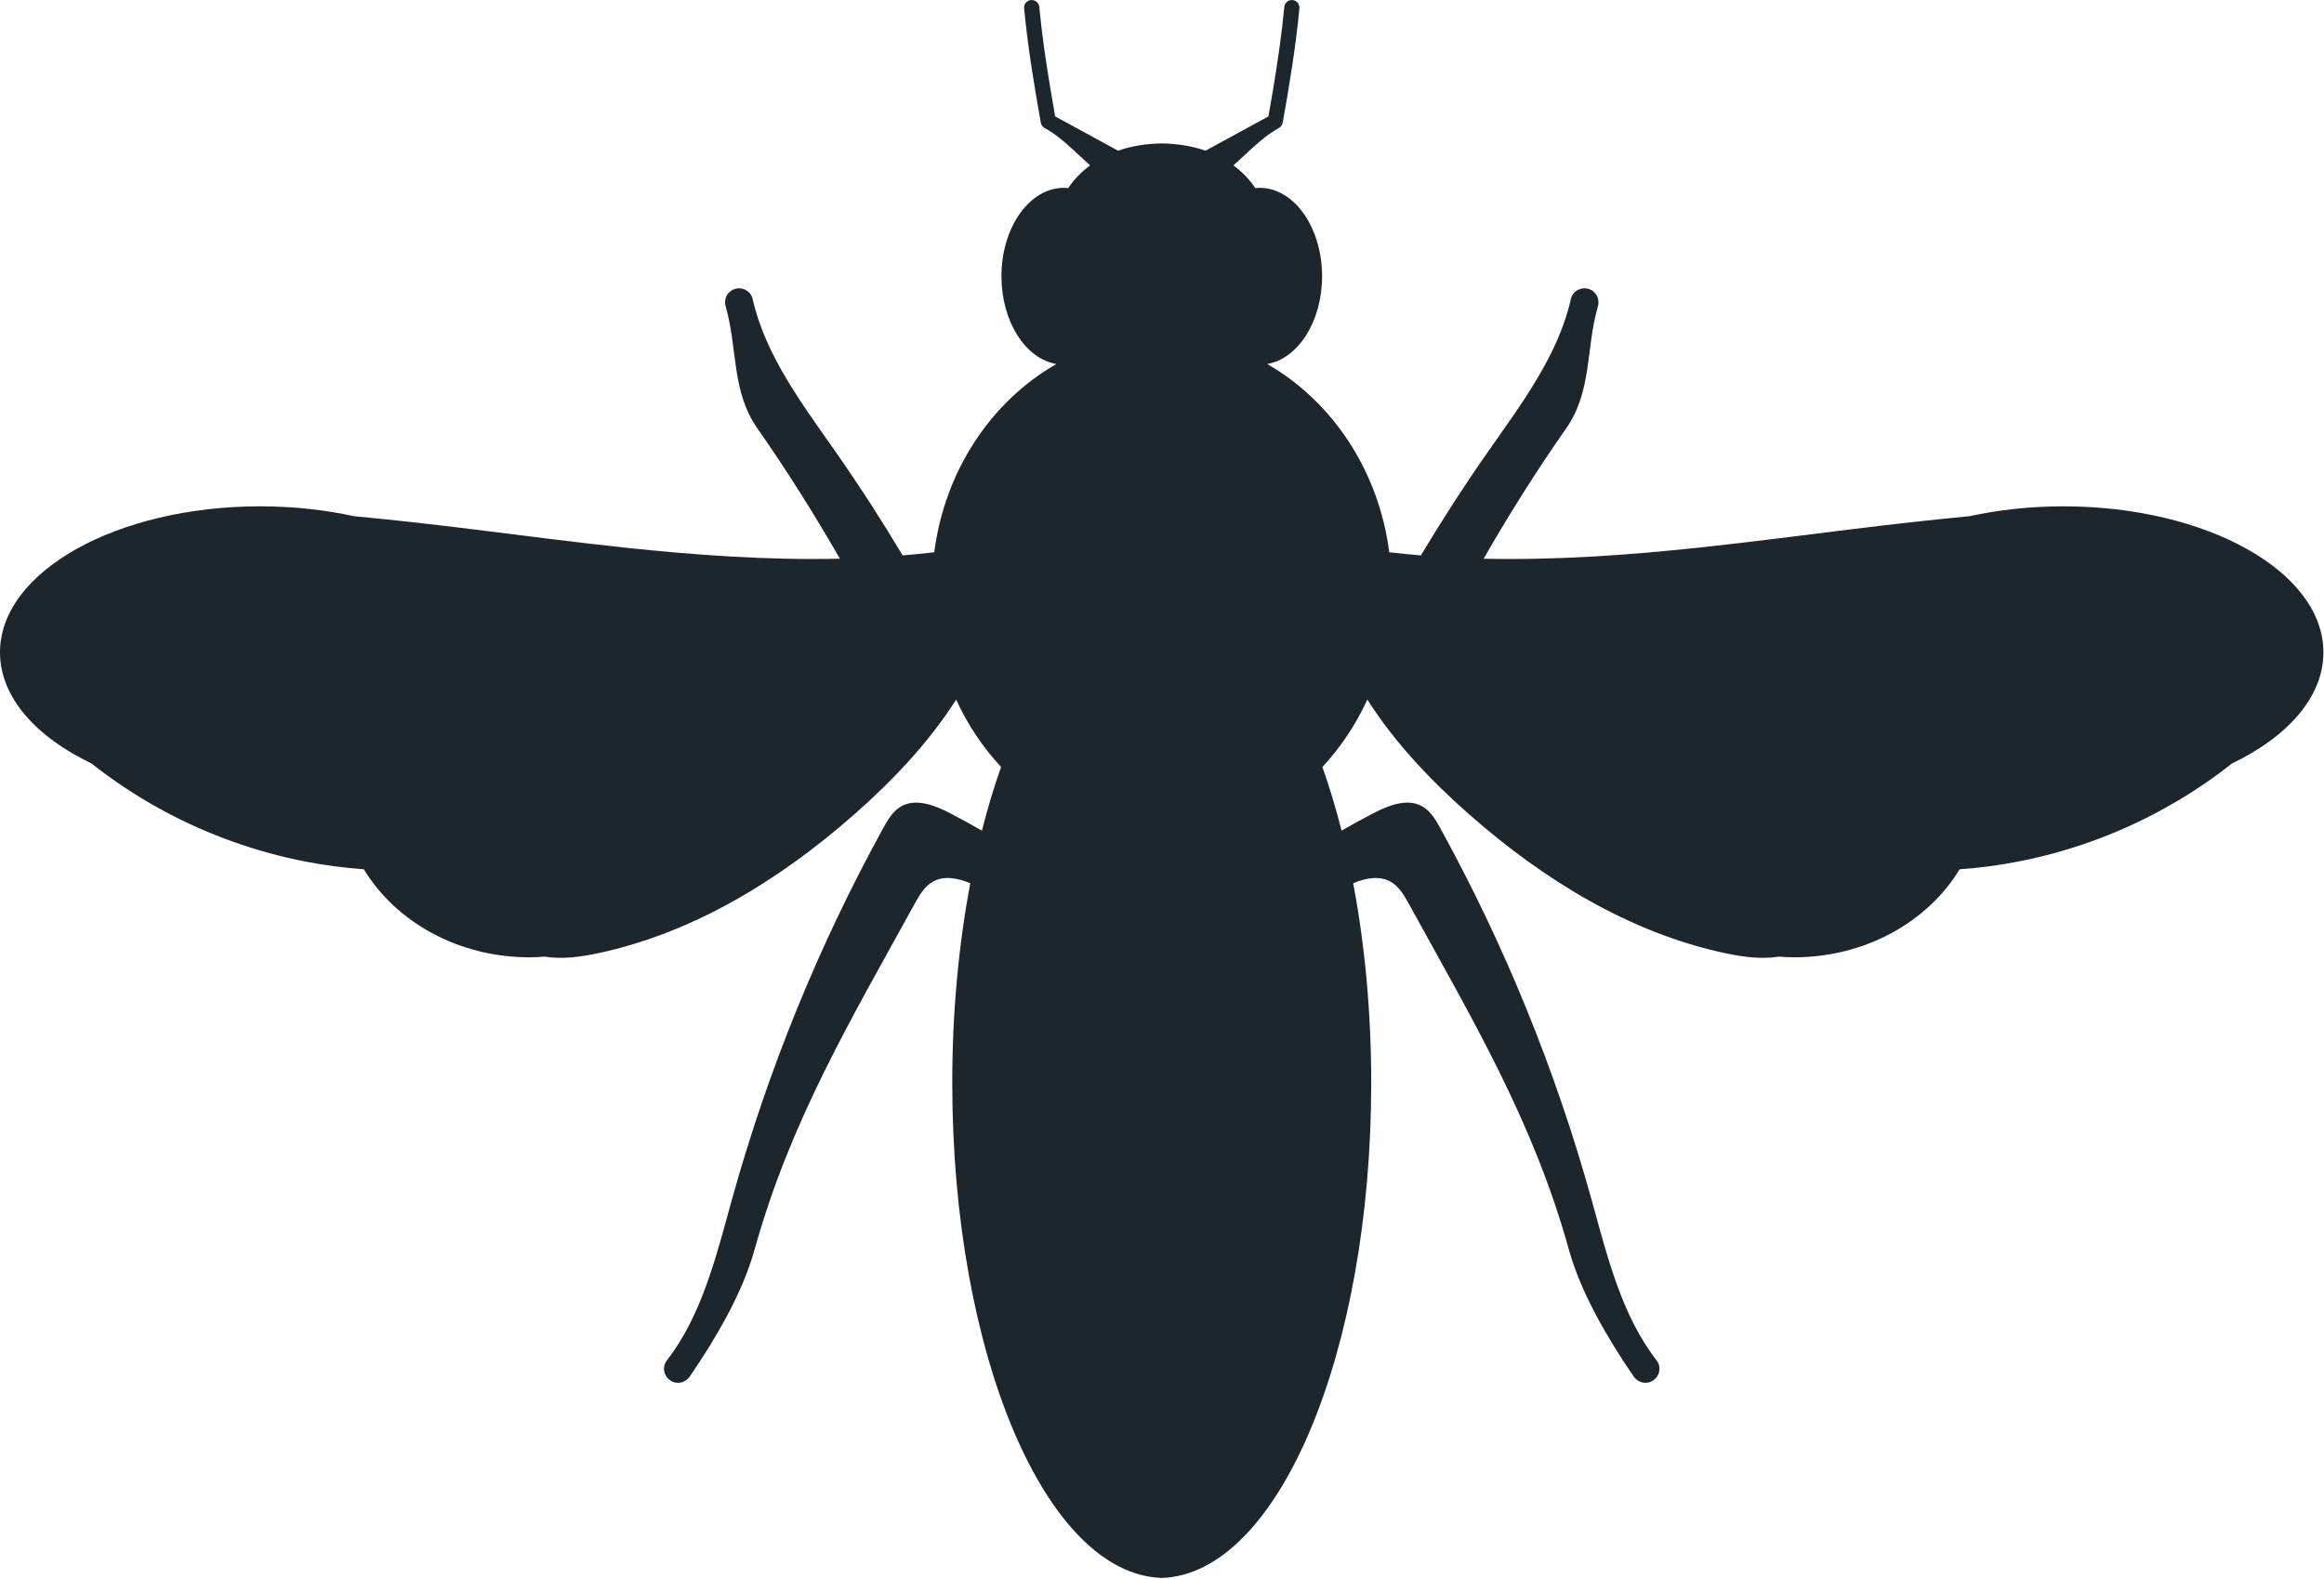
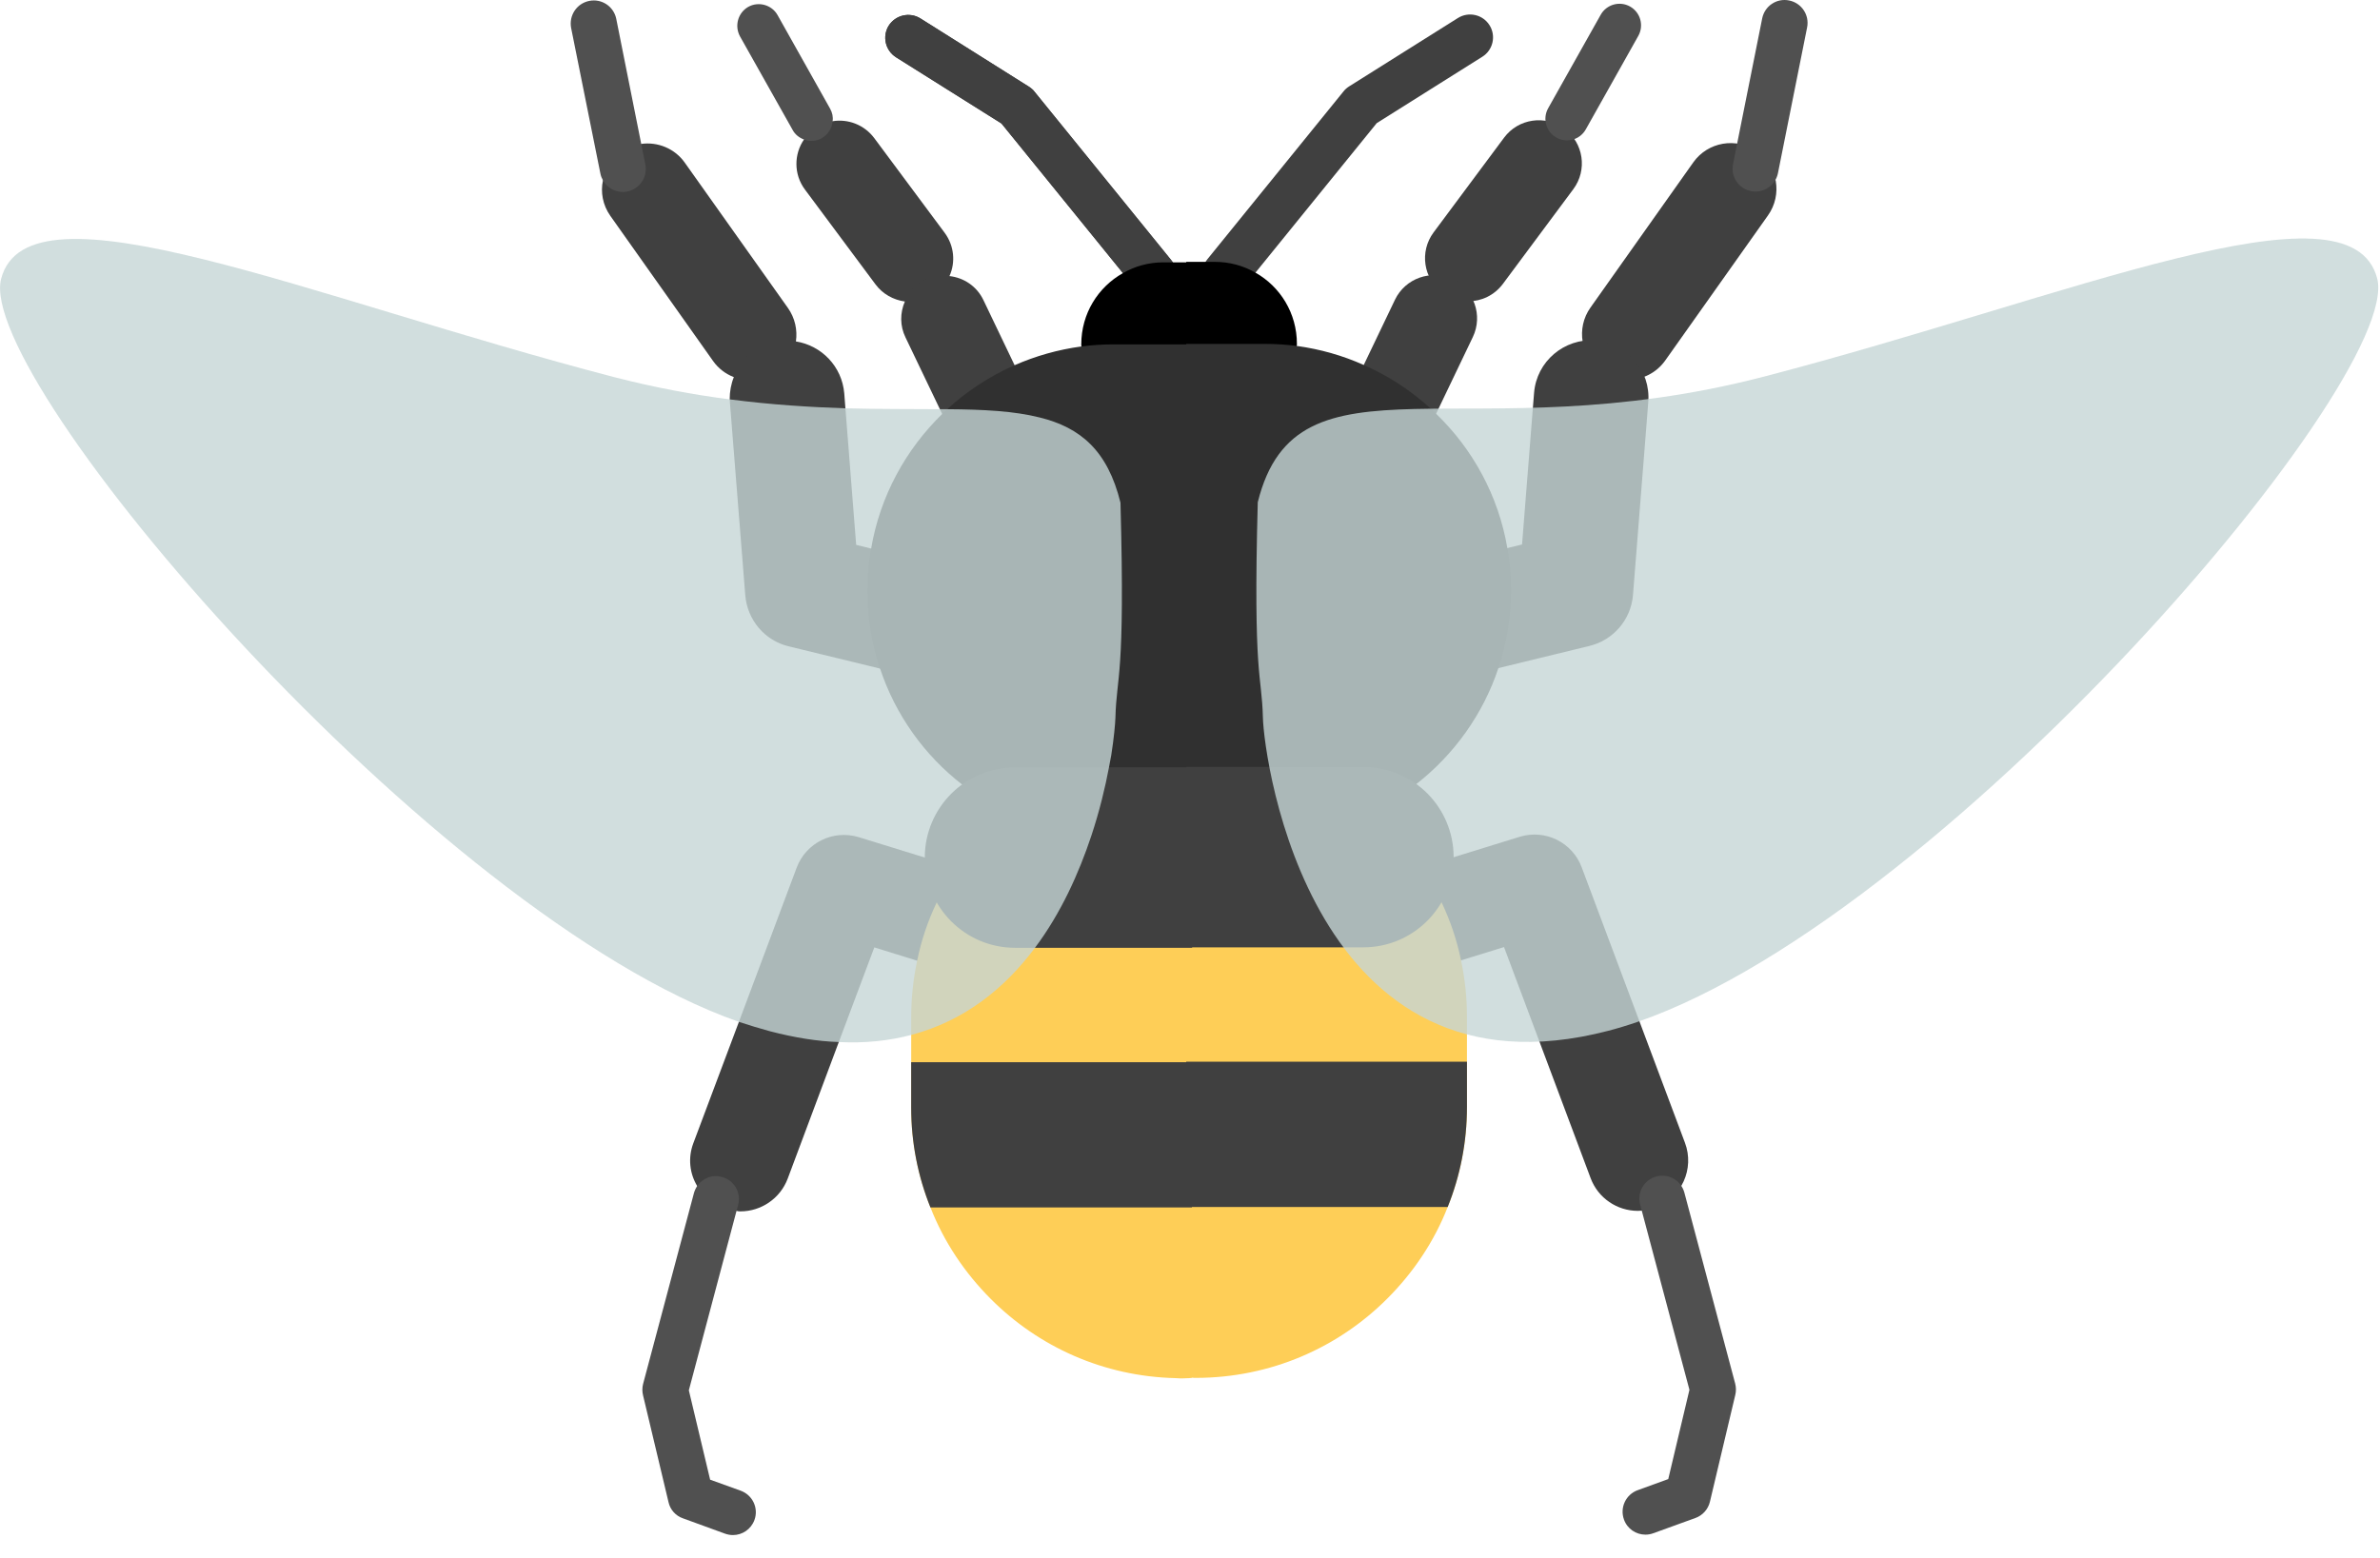
- <svg xmlns="http://www.w3.org/2000/svg" width="44.31mm" height="30.1mm" viewBox="0 0 44.31 30.1" version="1.1" id="svg1">
+ <svg xmlns="http://www.w3.org/2000/svg" width="44.31mm" height="29mm" viewBox="0 0 44.31 29" version="1.1" id="svg1">
  <defs id="defs1" />
  <g id="layer1">
-     <path style="fill:#1d262d;stroke-width:0.265" d="m 39.339,9.656 c -0.633,0 -1.236,0.068 -1.792,0.189 -0.749,0.071 -1.496,0.156 -2.243,0.248 -0.966,0.119 -1.931,0.246 -2.899,0.349 -1.366,0.146 -2.746,0.244 -4.118,0.213 0.488,-0.85 1.01,-1.68 1.572,-2.483 0.501,-0.716 0.373,-1.517 0.606,-2.326 0.032,-0.11 -0.003,-0.227 -0.095,-0.295 -0.153,-0.113 -0.377,-0.035 -0.419,0.151 -0.24,1.072 -0.946,2.006 -1.585,2.919 -0.448,0.641 -0.873,1.3 -1.275,1.971 -0.201,-0.017 -0.403,-0.036 -0.603,-0.06 -0.201,-1.561 -1.091,-2.882 -2.328,-3.59 0.59,-0.101 1.047,-0.811 1.047,-1.673 0,-0.932 -0.533,-1.687 -1.191,-1.687 -0.028,0 -0.054,0.003 -0.082,0.006 -0.111,-0.169 -0.255,-0.314 -0.418,-0.434 0.067,-0.06 0.132,-0.12 0.197,-0.18 0.223,-0.207 0.433,-0.403 0.67,-0.533 0.039,-0.021 0.066,-0.059 0.074,-0.102 0.124,-0.696 0.248,-1.442 0.318,-2.18 0.008,-0.08 -0.051,-0.151 -0.131,-0.158 C 24.565,-0.006 24.494,0.052 24.487,0.132 c -0.05,0.528 -0.129,1.062 -0.215,1.579 -2.6e-4,0.002 -7.9e-4,0.004 -0.001,0.006 -0.028,0.17 -0.057,0.338 -0.087,0.503 l -1.199,0.654 c -0.267,-0.094 -0.55,-0.134 -0.834,-0.139 -0.284,0.005 -0.567,0.045 -0.834,0.139 l -1.199,-0.654 c -0.029,-0.165 -0.059,-0.333 -0.087,-0.503 -2.7e-4,-0.002 -7.9e-4,-0.004 -0.001,-0.006 -0.086,-0.517 -0.165,-1.051 -0.215,-1.579 -0.008,-0.08 -0.078,-0.137 -0.158,-0.131 C 19.577,0.008 19.518,0.079 19.526,0.159 c 0.07,0.738 0.194,1.484 0.318,2.18 0.008,0.043 0.035,0.081 0.074,0.102 0.238,0.13 0.448,0.325 0.67,0.533 0.065,0.06 0.13,0.121 0.197,0.18 -0.163,0.12 -0.307,0.266 -0.418,0.434 -0.027,-0.003 -0.054,-0.006 -0.082,-0.006 -0.658,0 -1.191,0.755 -1.191,1.687 0,0.863 0.457,1.573 1.047,1.673 -1.236,0.707 -2.127,2.028 -2.328,3.59 -0.201,0.024 -0.402,0.043 -0.603,0.06 -0.402,-0.672 -0.826,-1.33 -1.275,-1.971 -0.638,-0.913 -1.345,-1.847 -1.585,-2.919 -0.042,-0.186 -0.265,-0.263 -0.419,-0.151 -0.092,0.067 -0.127,0.185 -0.095,0.295 0.233,0.809 0.105,1.609 0.606,2.326 0.562,0.803 1.083,1.634 1.572,2.483 -1.372,0.031 -2.752,-0.068 -4.118,-0.213 C 10.929,10.338 9.964,10.212 8.998,10.092 8.251,10 7.504,9.915 6.755,9.845 6.199,9.724 5.595,9.656 4.963,9.656 2.222,9.656 0,10.903 0,12.441 c 0,0.849 0.678,1.609 1.747,2.12 0.061,0.05 0.128,0.099 0.193,0.149 0.379,0.284 0.779,0.539 1.196,0.763 0.841,0.451 1.75,0.775 2.687,0.958 0.368,0.071 0.741,0.12 1.114,0.147 0.606,0.999 1.793,1.679 3.159,1.679 0.097,0 0.193,-0.006 0.288,-0.013 0.336,0.054 0.683,0.006 1.018,-0.065 1.828,-0.389 3.473,-1.406 4.877,-2.64 0.738,-0.649 1.423,-1.369 1.951,-2.197 0.219,0.479 0.51,0.913 0.857,1.285 -0.135,0.38 -0.257,0.787 -0.366,1.214 -0.201,-0.115 -0.403,-0.227 -0.608,-0.333 -0.292,-0.151 -0.651,-0.292 -0.935,-0.127 -0.157,0.091 -0.252,0.256 -0.34,0.415 -1.229,2.235 -2.197,4.613 -2.88,7.07 -0.298,1.073 -0.57,2.212 -1.244,3.079 -0.117,0.15 -0.034,0.372 0.15,0.419 0.111,0.028 0.223,-0.02 0.288,-0.114 0.476,-0.695 0.999,-1.57 1.233,-2.412 0.683,-2.457 1.827,-4.37 3.056,-6.605 0.087,-0.159 0.183,-0.324 0.34,-0.415 0.217,-0.126 0.478,-0.073 0.719,0.026 -0.22,1.165 -0.344,2.452 -0.344,3.807 0,5.171 1.783,9.369 3.994,9.442 2.211,-0.073 3.994,-4.271 3.994,-9.442 0,-1.355 -0.123,-2.642 -0.344,-3.807 0.241,-0.099 0.501,-0.152 0.719,-0.026 0.157,0.091 0.252,0.256 0.34,0.415 1.229,2.235 2.373,4.148 3.056,6.605 0.234,0.842 0.757,1.718 1.233,2.412 0.065,0.094 0.178,0.142 0.288,0.114 0.184,-0.047 0.267,-0.269 0.15,-0.419 -0.674,-0.867 -0.946,-2.006 -1.244,-3.079 -0.683,-2.457 -1.651,-4.835 -2.88,-7.07 -0.087,-0.159 -0.183,-0.324 -0.34,-0.415 -0.284,-0.165 -0.643,-0.024 -0.935,0.127 -0.205,0.106 -0.408,0.218 -0.608,0.333 -0.109,-0.427 -0.231,-0.833 -0.366,-1.214 0.347,-0.372 0.637,-0.806 0.857,-1.285 0.528,0.828 1.213,1.548 1.951,2.197 1.404,1.234 3.049,2.252 4.877,2.64 0.334,0.071 0.682,0.119 1.018,0.065 0.096,0.007 0.191,0.013 0.288,0.013 1.366,0 2.553,-0.679 3.159,-1.679 0.374,-0.026 0.746,-0.075 1.114,-0.147 0.937,-0.182 1.846,-0.506 2.687,-0.958 0.417,-0.224 0.818,-0.479 1.196,-0.763 0.066,-0.049 0.132,-0.099 0.193,-0.149 1.068,-0.511 1.746,-1.271 1.746,-2.12 -5.3e-4,-1.538 -2.222,-2.785 -4.963,-2.785 z" id="path6-57" />
+     <g id="g214" transform="matrix(0.5327959,0,0,0.5327959,-16.01827,-139.1573)">
+       <g id="g213">
+         <path style="fill:#404040" d="m 71.154,270.761 c 0,0.232 -0.096,0.465 -0.296,0.625 -0.169,0.136 -0.376,0.191 -0.577,0.168 -0.199,-0.017 -0.4,-0.113 -0.544,-0.289 l -0.433,-0.536 -4.244,-5.229 -3.684,-2.314 c -0.377,-0.24 -0.489,-0.729 -0.258,-1.105 0.242,-0.375 0.729,-0.488 1.106,-0.256 l 3.805,2.395 c 0.072,0.048 0.137,0.103 0.191,0.176 l 4.758,5.863 c 0.024,0.031 0.048,0.064 0.072,0.096 0.073,0.125 0.104,0.269 0.104,0.406 z" id="path182" />
+         <g id="g183">
+           <path style="fill:#404040" d="m 65.341,293.921 c -0.04,0.128 -0.097,0.256 -0.169,0.368 -0.4,0.688 -1.232,1.033 -2.033,0.793 l -1.025,-0.32 -1.498,-0.465 -1.241,3.308 -1.785,4.773 c -0.265,0.705 -0.939,1.146 -1.65,1.146 -0.048,0 -0.089,0 -0.136,-0.017 -0.16,0 -0.32,-0.04 -0.48,-0.097 -0.4,-0.144 -0.713,-0.424 -0.896,-0.769 -0.265,-0.44 -0.329,-0.984 -0.137,-1.497 l 1.594,-4.245 2.018,-5.389 c 0.329,-0.873 1.273,-1.338 2.171,-1.065 l 2.306,0.712 1.098,0.346 0.705,0.216 c 0.925,0.288 1.446,1.272 1.158,2.202 z" id="path183" />
+         </g>
+         <g id="g187">
+           <g id="g184">
+             <path style="fill:#404040" d="m 57.877,273.115 c -0.064,0.416 -0.297,0.801 -0.665,1.064 -0.28,0.2 -0.601,0.296 -0.921,0.296 -0.199,0 -0.4,-0.039 -0.584,-0.111 -0.289,-0.111 -0.545,-0.305 -0.729,-0.568 l -3.587,-5.069 c -0.265,-0.376 -0.346,-0.825 -0.257,-1.241 0.071,-0.385 0.296,-0.744 0.64,-0.993 0.217,-0.151 0.457,-0.248 0.697,-0.28 0.576,-0.08 1.178,0.16 1.529,0.665 l 3.597,5.069 c 0.248,0.351 0.337,0.768 0.28,1.168 z" id="path184" />
+           </g>
+           <g id="g185">
+             <path style="fill:#404040" d="m 65.252,283.574 c -0.225,0.913 -1.041,1.529 -1.945,1.529 -0.152,0 -0.313,-0.024 -0.473,-0.063 l -2.019,-0.489 -3.187,-0.776 c -0.841,-0.2 -1.45,-0.922 -1.521,-1.787 l -0.537,-6.742 c 0,-0.032 0,-0.064 -0.008,-0.103 0,-0.273 0.048,-0.537 0.145,-0.777 0.264,-0.689 0.912,-1.209 1.705,-1.273 0.16,-0.008 0.313,0 0.465,0.024 0.896,0.144 1.609,0.873 1.689,1.817 l 0.04,0.522 0.376,4.772 0.521,0.128 3.275,0.801 c 1.081,0.254 1.739,1.344 1.474,2.417 z" id="path185" />
+           </g>
+           <g id="g186">
+             <path style="fill:#505050" d="m 52.615,266.933 c 0.088,0.44 -0.201,0.857 -0.633,0.945 -0.048,0.008 -0.104,0.016 -0.152,0.016 -0.288,0 -0.561,-0.16 -0.696,-0.408 -0.04,-0.072 -0.072,-0.145 -0.089,-0.233 l -1.024,-5.094 c -0.081,-0.44 0.2,-0.857 0.633,-0.944 0.433,-0.089 0.856,0.192 0.944,0.624 l 0.873,4.373 z" id="path186" />
+           </g>
+         </g>
+         <g id="g191">
+           <g id="g188">
+             <path style="fill:#404040" d="m 63.242,270.833 c -0.096,0.232 -0.256,0.439 -0.473,0.6 -0.271,0.201 -0.592,0.297 -0.896,0.297 -0.064,0 -0.129,0 -0.192,-0.008 -0.393,-0.057 -0.769,-0.256 -1.025,-0.601 l -2.466,-3.315 c -0.393,-0.528 -0.385,-1.234 -0.032,-1.746 0.088,-0.137 0.208,-0.256 0.345,-0.36 0.199,-0.143 0.424,-0.24 0.656,-0.28 0.537,-0.088 1.105,0.121 1.457,0.593 l 2.459,3.308 c 0.335,0.454 0.383,1.032 0.167,1.512 z" id="path187" />
+           </g>
+           <g id="g189">
+             <path style="fill:#404040" d="m 65.854,278.144 c -0.209,0.104 -0.434,0.152 -0.648,0.152 -0.568,0 -1.105,-0.32 -1.362,-0.856 l -0.856,-1.786 -0.08,-0.168 -1.201,-2.507 c -0.201,-0.408 -0.193,-0.864 -0.024,-1.257 0.136,-0.32 0.393,-0.593 0.729,-0.753 0.271,-0.128 0.561,-0.169 0.832,-0.136 0.496,0.056 0.953,0.352 1.185,0.84 l 1.089,2.275 0.873,1.825 0.168,0.36 c 0.359,0.755 0.046,1.651 -0.705,2.011 z" id="path188" />
+           </g>
+           <g id="g190">
+             <path style="fill:#505050" d="m 59.158,265.419 c -0.016,0.24 -0.152,0.457 -0.377,0.593 -0.111,0.065 -0.24,0.097 -0.368,0.097 -0.087,0 -0.176,-0.017 -0.256,-0.049 -0.168,-0.065 -0.313,-0.176 -0.4,-0.344 l -1.834,-3.26 c -0.2,-0.369 -0.073,-0.825 0.288,-1.033 0.36,-0.2 0.824,-0.072 1.025,0.289 l 1.834,3.267 c 0.08,0.143 0.112,0.295 0.088,0.44 z" id="path189" />
+           </g>
+         </g>
+         <g id="g192">
+           <path style="fill:#505050" d="m 56.428,314.31 c -0.121,0.328 -0.425,0.528 -0.754,0.528 -0.087,0 -0.184,-0.017 -0.271,-0.048 l -1.474,-0.537 c -0.257,-0.088 -0.448,-0.305 -0.505,-0.568 l -0.889,-3.731 c -0.032,-0.128 -0.032,-0.265 0,-0.393 l 1.777,-6.671 c 0.024,-0.089 0.064,-0.176 0.113,-0.249 0.184,-0.272 0.528,-0.416 0.865,-0.319 0.432,0.111 0.68,0.552 0.568,0.977 l -0.057,0.208 -1.666,6.271 0.744,3.124 1.065,0.384 c 0.419,0.152 0.635,0.609 0.484,1.024 z" id="path191" />
+         </g>
+         <g id="g193">
+           <path style="fill:#404040" d="m 71.154,270.761 c 0,0.232 -0.096,0.465 -0.296,0.625 -0.169,0.136 -0.376,0.191 -0.577,0.168 -0.199,-0.017 -0.4,-0.113 -0.544,-0.289 l -0.433,-0.536 -4.244,-5.229 -3.684,-2.314 c -0.377,-0.24 -0.489,-0.729 -0.258,-1.105 0.242,-0.375 0.729,-0.488 1.106,-0.256 l 3.805,2.395 c 0.072,0.048 0.137,0.103 0.191,0.176 l 4.758,5.863 c 0.024,0.031 0.048,0.064 0.072,0.096 0.073,0.125 0.104,0.269 0.104,0.406 z" id="path192" />
+         </g>
+         <g id="g194">
+           <path style="fill:#404040" d="m 87.294,303.506 c 0.206,0 0.415,-0.036 0.618,-0.112 0.91,-0.341 1.373,-1.356 1.031,-2.267 l -3.609,-9.63 c -0.327,-0.873 -1.275,-1.34 -2.168,-1.065 l -4.107,1.269 c -0.928,0.287 -1.449,1.273 -1.162,2.202 0.288,0.93 1.273,1.445 2.203,1.162 l 2.52,-0.779 3.026,8.076 c 0.264,0.707 0.936,1.144 1.648,1.144 z" id="path193" />
+         </g>
+         <g id="g198">
+           <g id="g195">
+             <path style="fill:#404040" d="m 86.945,274.459 c 0.502,0 0.996,-0.235 1.309,-0.677 l 3.59,-5.07 c 0.512,-0.723 0.342,-1.722 -0.381,-2.232 -0.721,-0.512 -1.722,-0.341 -2.232,0.382 l -3.59,5.071 c -0.512,0.721 -0.342,1.721 0.381,2.232 0.281,0.199 0.603,0.294 0.923,0.294 z" id="path194" />
+           </g>
+           <g id="g196">
+             <path style="fill:#404040" d="m 79.925,285.087 c 0.157,0 0.315,-0.02 0.476,-0.059 l 5.205,-1.268 c 0.84,-0.204 1.454,-0.925 1.521,-1.787 l 0.534,-6.74 c 0.087,-1.103 -0.735,-2.066 -1.838,-2.154 -1.1,-0.078 -2.066,0.735 -2.153,1.838 l -0.42,5.297 -3.798,0.925 c -1.073,0.261 -1.733,1.345 -1.471,2.419 0.223,0.915 1.042,1.529 1.944,1.529 z" id="path195" />
+           </g>
+           <g id="g197">
+             <path style="fill:#505050" d="m 91.408,267.878 c 0.373,0 0.708,-0.262 0.784,-0.642 l 1.019,-5.094 c 0.088,-0.434 -0.194,-0.855 -0.627,-0.942 -0.438,-0.091 -0.857,0.194 -0.943,0.628 l -1.019,5.094 c -0.087,0.434 0.194,0.855 0.628,0.941 0.053,0.011 0.105,0.015 0.158,0.015 z" id="path196" />
+           </g>
+         </g>
+         <g id="g202">
+           <g id="g199">
+             <path style="fill:#404040" d="m 81.366,271.716 c 0.46,0 0.915,-0.21 1.212,-0.607 l 2.465,-3.316 c 0.496,-0.668 0.357,-1.613 -0.311,-2.11 -0.669,-0.495 -1.613,-0.357 -2.11,0.312 l -2.465,3.314 c -0.496,0.67 -0.357,1.613 0.31,2.111 0.271,0.198 0.588,0.296 0.899,0.296 z" id="path198" />
+           </g>
+           <g id="g200">
+             <path style="fill:#404040" d="m 78.035,278.278 c 0.561,0 1.1,-0.315 1.36,-0.855 l 2.136,-4.461 c 0.359,-0.752 0.042,-1.652 -0.709,-2.012 -0.75,-0.36 -1.65,-0.042 -2.012,0.709 l -2.135,4.46 c -0.36,0.752 -0.043,1.651 0.708,2.012 0.211,0.1 0.432,0.147 0.652,0.147 z" id="path199" />
+           </g>
+           <g id="g201">
+             <path style="fill:#505050" d="m 84.82,266.09 c 0.264,0 0.52,-0.138 0.658,-0.386 l 1.834,-3.266 c 0.203,-0.363 0.076,-0.822 -0.288,-1.027 -0.362,-0.203 -0.823,-0.074 -1.026,0.289 l -1.836,3.267 c -0.203,0.363 -0.074,0.823 0.289,1.026 0.117,0.066 0.244,0.097 0.369,0.097 z" id="path200" />
+           </g>
+         </g>
+         <g id="g203">
+           <path style="fill:#505050" d="m 87.561,314.823 c 0.091,0 0.184,-0.015 0.273,-0.048 l 1.475,-0.534 c 0.254,-0.092 0.444,-0.306 0.506,-0.568 l 0.887,-3.737 c 0.031,-0.129 0.029,-0.263 -0.004,-0.391 l -1.775,-6.673 c -0.113,-0.429 -0.553,-0.683 -0.979,-0.568 -0.428,0.114 -0.682,0.553 -0.568,0.98 l 1.723,6.477 -0.74,3.12 -1.068,0.388 c -0.415,0.15 -0.63,0.609 -0.48,1.025 0.115,0.327 0.422,0.529 0.75,0.529 z" id="path202" />
+         </g>
+         <g id="g204">
+           <path style="fill:#404040" d="m 72.95,271.542 c 0.208,-0.018 0.407,-0.117 0.549,-0.292 l 4.673,-5.763 3.689,-2.32 c 0.375,-0.234 0.488,-0.728 0.252,-1.103 -0.234,-0.373 -0.728,-0.486 -1.103,-0.252 l -3.803,2.391 c -0.074,0.047 -0.141,0.105 -0.195,0.174 l -4.756,5.865 c -0.279,0.344 -0.227,0.848 0.117,1.127 0.169,0.136 0.376,0.192 0.577,0.173 z" id="path203" />
+         </g>
+         <path style="fill:#fece57" d="m 81.325,296.716 v 3.155 c 0,1.241 -0.239,2.419 -0.673,3.499 -0.472,1.21 -1.201,2.291 -2.105,3.196 -1.715,1.722 -4.085,2.778 -6.703,2.778 -0.04,0 -0.08,0 -0.129,-0.008 v 0.008 c -0.031,0 -0.063,0.009 -0.096,0.009 -0.072,0 -0.152,0.008 -0.232,0.008 -0.08,0 -0.152,0 -0.232,-0.008 -2.53,-0.057 -4.805,-1.098 -6.471,-2.77 -0.904,-0.906 -1.634,-1.987 -2.106,-3.196 -0.434,-1.081 -0.673,-2.259 -0.673,-3.499 v -3.156 c 0,-0.672 0.071,-1.33 0.208,-1.97 0.144,-0.713 0.376,-1.393 0.682,-2.034 0.191,-0.433 0.424,-0.841 0.68,-1.225 0.48,-0.728 1.065,-1.387 1.723,-1.947 0.736,-0.641 1.569,-1.161 2.482,-1.553 0.393,-0.168 0.801,-0.305 1.217,-0.425 0.721,-0.2 1.474,-0.304 2.258,-0.32 0.072,-0.008 0.152,-0.008 0.232,-0.008 0.04,0 0.088,0 0.129,0.008 v -0.008 c 0.039,0 0.071,0 0.104,-0.009 0.08,0 0.152,-0.008 0.225,-0.008 0.865,0 1.705,0.12 2.498,0.337 0.416,0.112 0.816,0.248 1.209,0.416 0.913,0.393 1.746,0.913 2.482,1.562 0.657,0.56 1.234,1.209 1.715,1.938 0.264,0.385 0.488,0.801 0.688,1.226 0,0.008 0,0.008 0,0.008 0.305,0.641 0.537,1.321 0.682,2.034 0.135,0.632 0.206,1.29 0.206,1.962 z" id="path204" />
+         <path d="m 75.383,273.203 c 0,0.024 0,0.048 -0.008,0.071 -0.031,1.555 -1.297,2.803 -2.859,2.803 h -0.801 v 0.018 h -1 c -1.563,0 -2.828,-1.25 -2.859,-2.803 -0.008,-0.025 -0.008,-0.049 -0.008,-0.072 0,-1.073 0.584,-2.002 1.457,-2.491 0.416,-0.24 0.897,-0.376 1.41,-0.376 h 0.801 v -0.017 h 1 c 0.513,0 1.002,0.136 1.418,0.377 0.865,0.487 1.449,1.417 1.449,2.49 z" id="path205" />
+         <path style="fill:#303030" d="m 82.863,281.811 c 0,0.953 -0.16,1.867 -0.44,2.724 -0.536,1.617 -1.554,3.027 -2.867,4.052 -0.473,0.377 -0.985,0.697 -1.522,0.961 -0.92,0.449 -1.921,0.737 -2.986,0.834 -0.264,0.023 -0.529,0.039 -0.793,0.039 h -2.539 v 0.017 h -2.73 c -0.264,0 -0.529,-0.009 -0.785,-0.04 -1.073,-0.088 -2.082,-0.385 -3.002,-0.842 -0.545,-0.256 -1.05,-0.576 -1.515,-0.952 -1.321,-1.025 -2.331,-2.435 -2.867,-4.053 -0.288,-0.857 -0.44,-1.771 -0.44,-2.722 0,-0.505 0.04,-0.994 0.129,-1.475 0.312,-1.834 1.209,-3.459 2.482,-4.701 0.056,-0.056 0.12,-0.111 0.176,-0.168 0.688,-0.633 1.482,-1.152 2.354,-1.537 0.729,-0.32 1.513,-0.545 2.339,-0.656 0.367,-0.049 0.745,-0.072 1.129,-0.072 h 2.531 v -0.017 h 2.738 c 0.376,0 0.753,0.024 1.121,0.071 0.824,0.113 1.609,0.337 2.339,0.665 0.864,0.377 1.657,0.897 2.347,1.53 0.063,0.057 0.128,0.111 0.184,0.176 1.281,1.233 2.179,2.867 2.49,4.693 0.087,0.481 0.127,0.97 0.127,1.473 z" id="path206" />
+         <path style="fill:#404040" d="m 77.706,287.987 h -6.188 v 0.016 h -5.985 c -1.741,0 -3.153,1.412 -3.153,3.154 0,1.741 1.412,3.154 3.153,3.154 h 6.188 v -0.016 h 5.985 c 1.741,0 3.153,-1.413 3.153,-3.154 0,-1.742 -1.412,-3.154 -3.153,-3.154 z" id="path207" />
+         <path style="fill:#404040" d="m 81.325,298.293 v 1.578 c 0,1.241 -0.239,2.419 -0.673,3.499 h -8.938 v 0.017 h -9.137 c -0.434,-1.081 -0.673,-2.259 -0.673,-3.499 v -1.578 h 9.61 v -0.017 z" id="path208" />
+         <g id="g210">
+           <g id="g209">
+             <path style="fill:#c5d5d6;fill-opacity:0.8" d="m 74.015,278.738 c 1.373,-5.531 7.326,-1.696 17.692,-4.392 10.675,-2.779 20.478,-7.061 21.424,-3.431 0.943,3.632 -16.191,23.519 -26.867,26.297 -10.365,2.696 -12.033,-9.436 -12.07,-10.956 -0.036,-1.519 -0.345,-1.333 -0.179,-7.518 z" id="path209" />
+           </g>
+         </g>
+         <g id="g212">
+           <g id="g211">
+             <path style="fill:#c5d5d6;fill-opacity:0.8" d="m 69.041,286.272 c -0.009,0.225 -0.049,0.689 -0.145,1.306 -0.023,0.136 -0.049,0.272 -0.08,0.425 -0.129,0.688 -0.328,1.522 -0.617,2.395 -0.432,1.297 -1.057,2.698 -1.971,3.916 -1.041,1.393 -2.441,2.546 -4.323,3.043 -0.761,0.2 -1.603,0.297 -2.531,0.248 -0.736,-0.023 -1.537,-0.151 -2.402,-0.376 -0.353,-0.097 -0.722,-0.208 -1.089,-0.329 -10.707,-3.756 -26.692,-22.455 -25.779,-25.971 0.945,-3.628 10.748,0.656 21.423,3.436 1.433,0.369 2.778,0.616 4.036,0.777 1.465,0.191 2.811,0.271 4.044,0.313 1.209,0.031 2.307,0.023 3.3,0.031 h 0.256 c 1.266,0.008 2.339,0.064 3.228,0.288 1.433,0.353 2.379,1.161 2.827,2.979 0.167,6.182 -0.138,5.998 -0.177,7.519 z" id="path210" />
+           </g>
+         </g>
+       </g>
+     </g>
  </g>
</svg>
